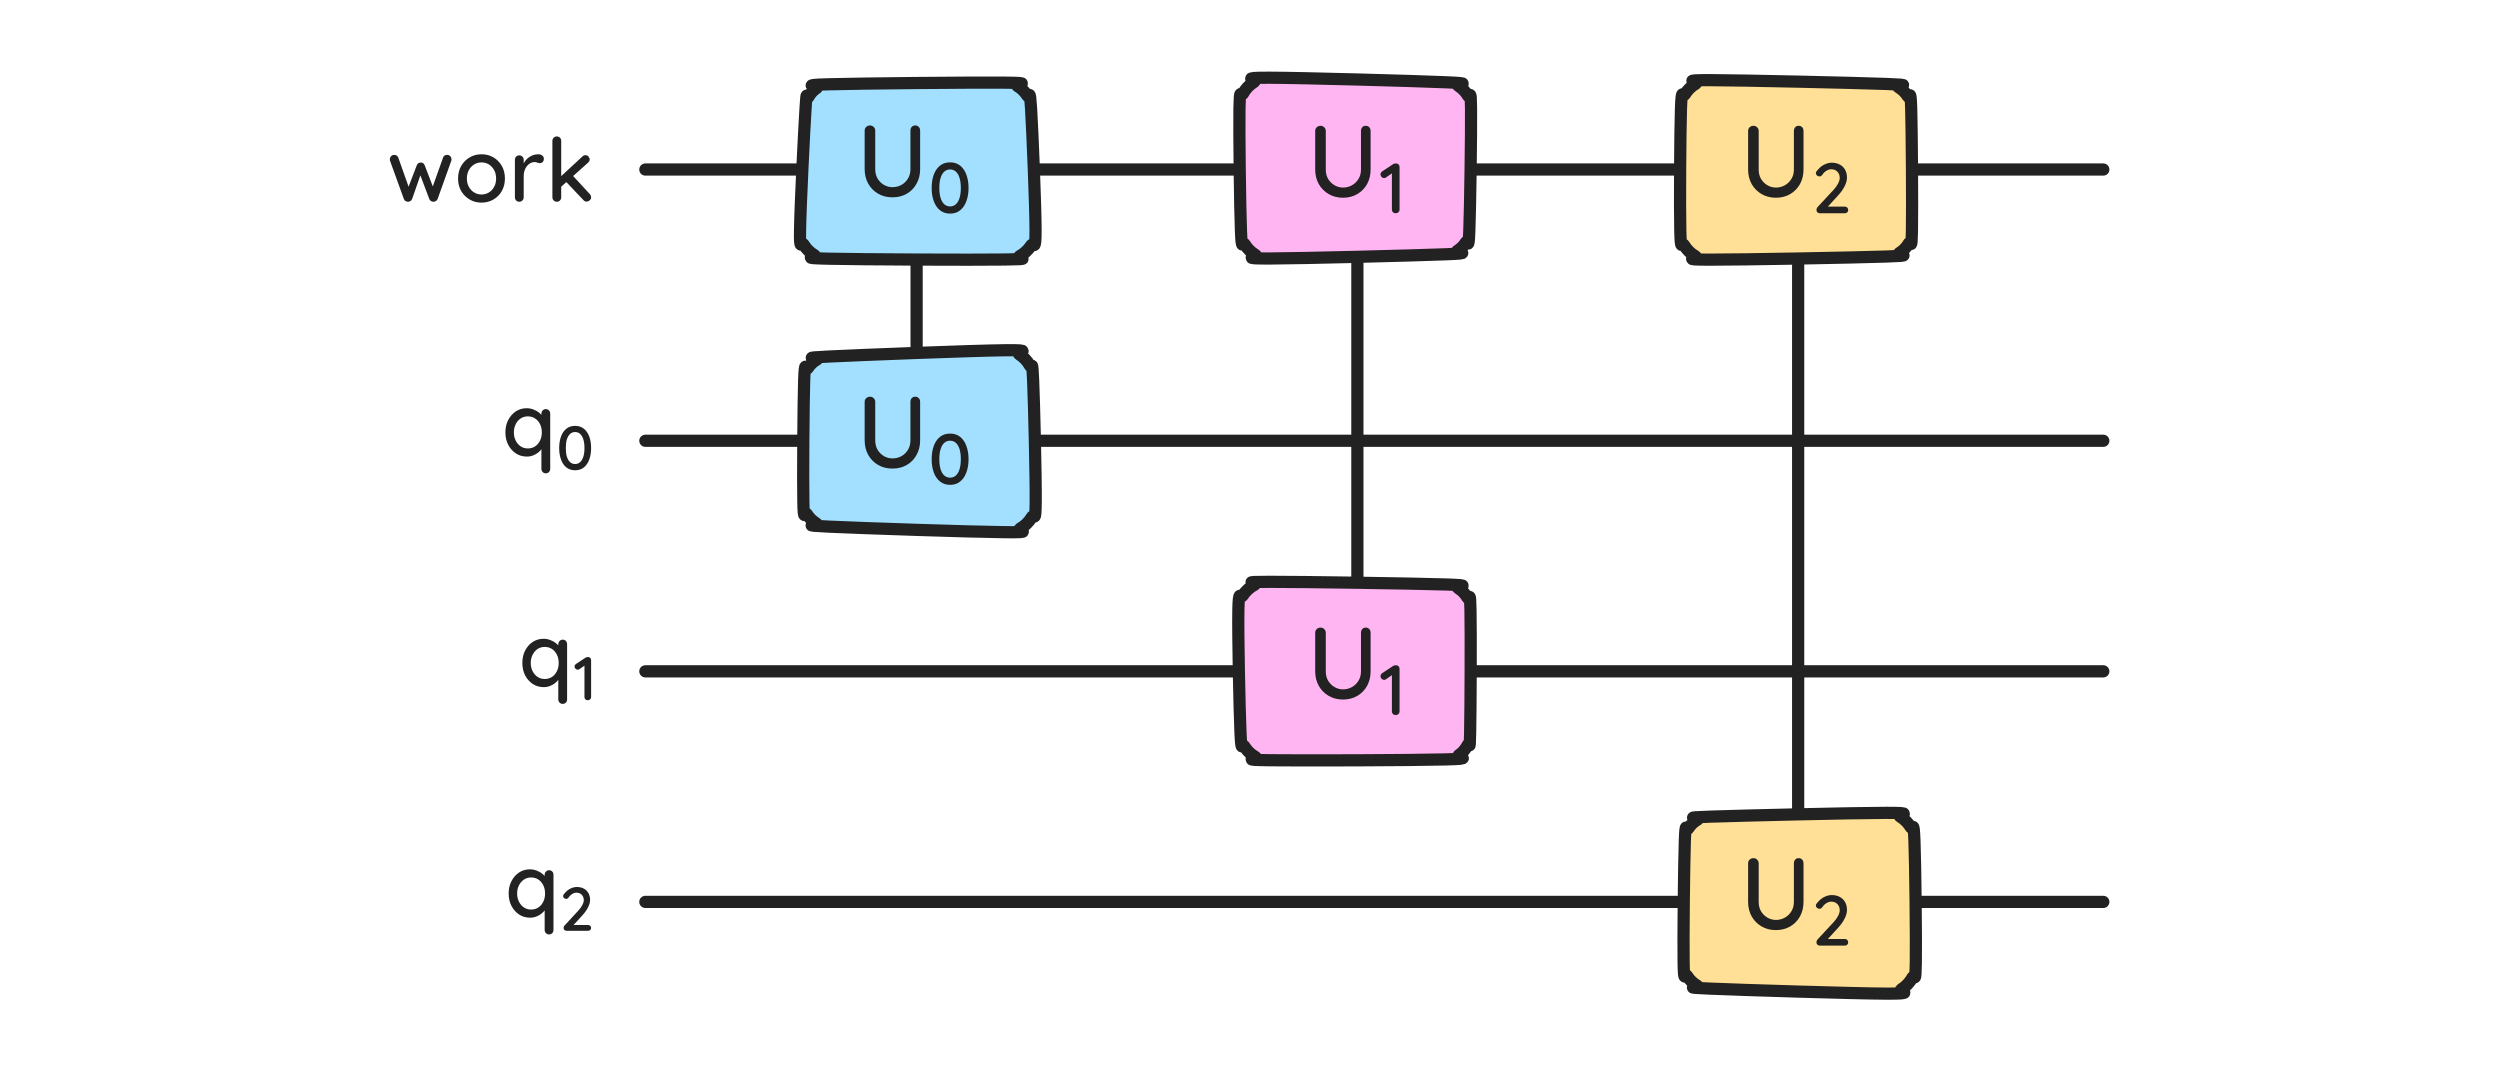
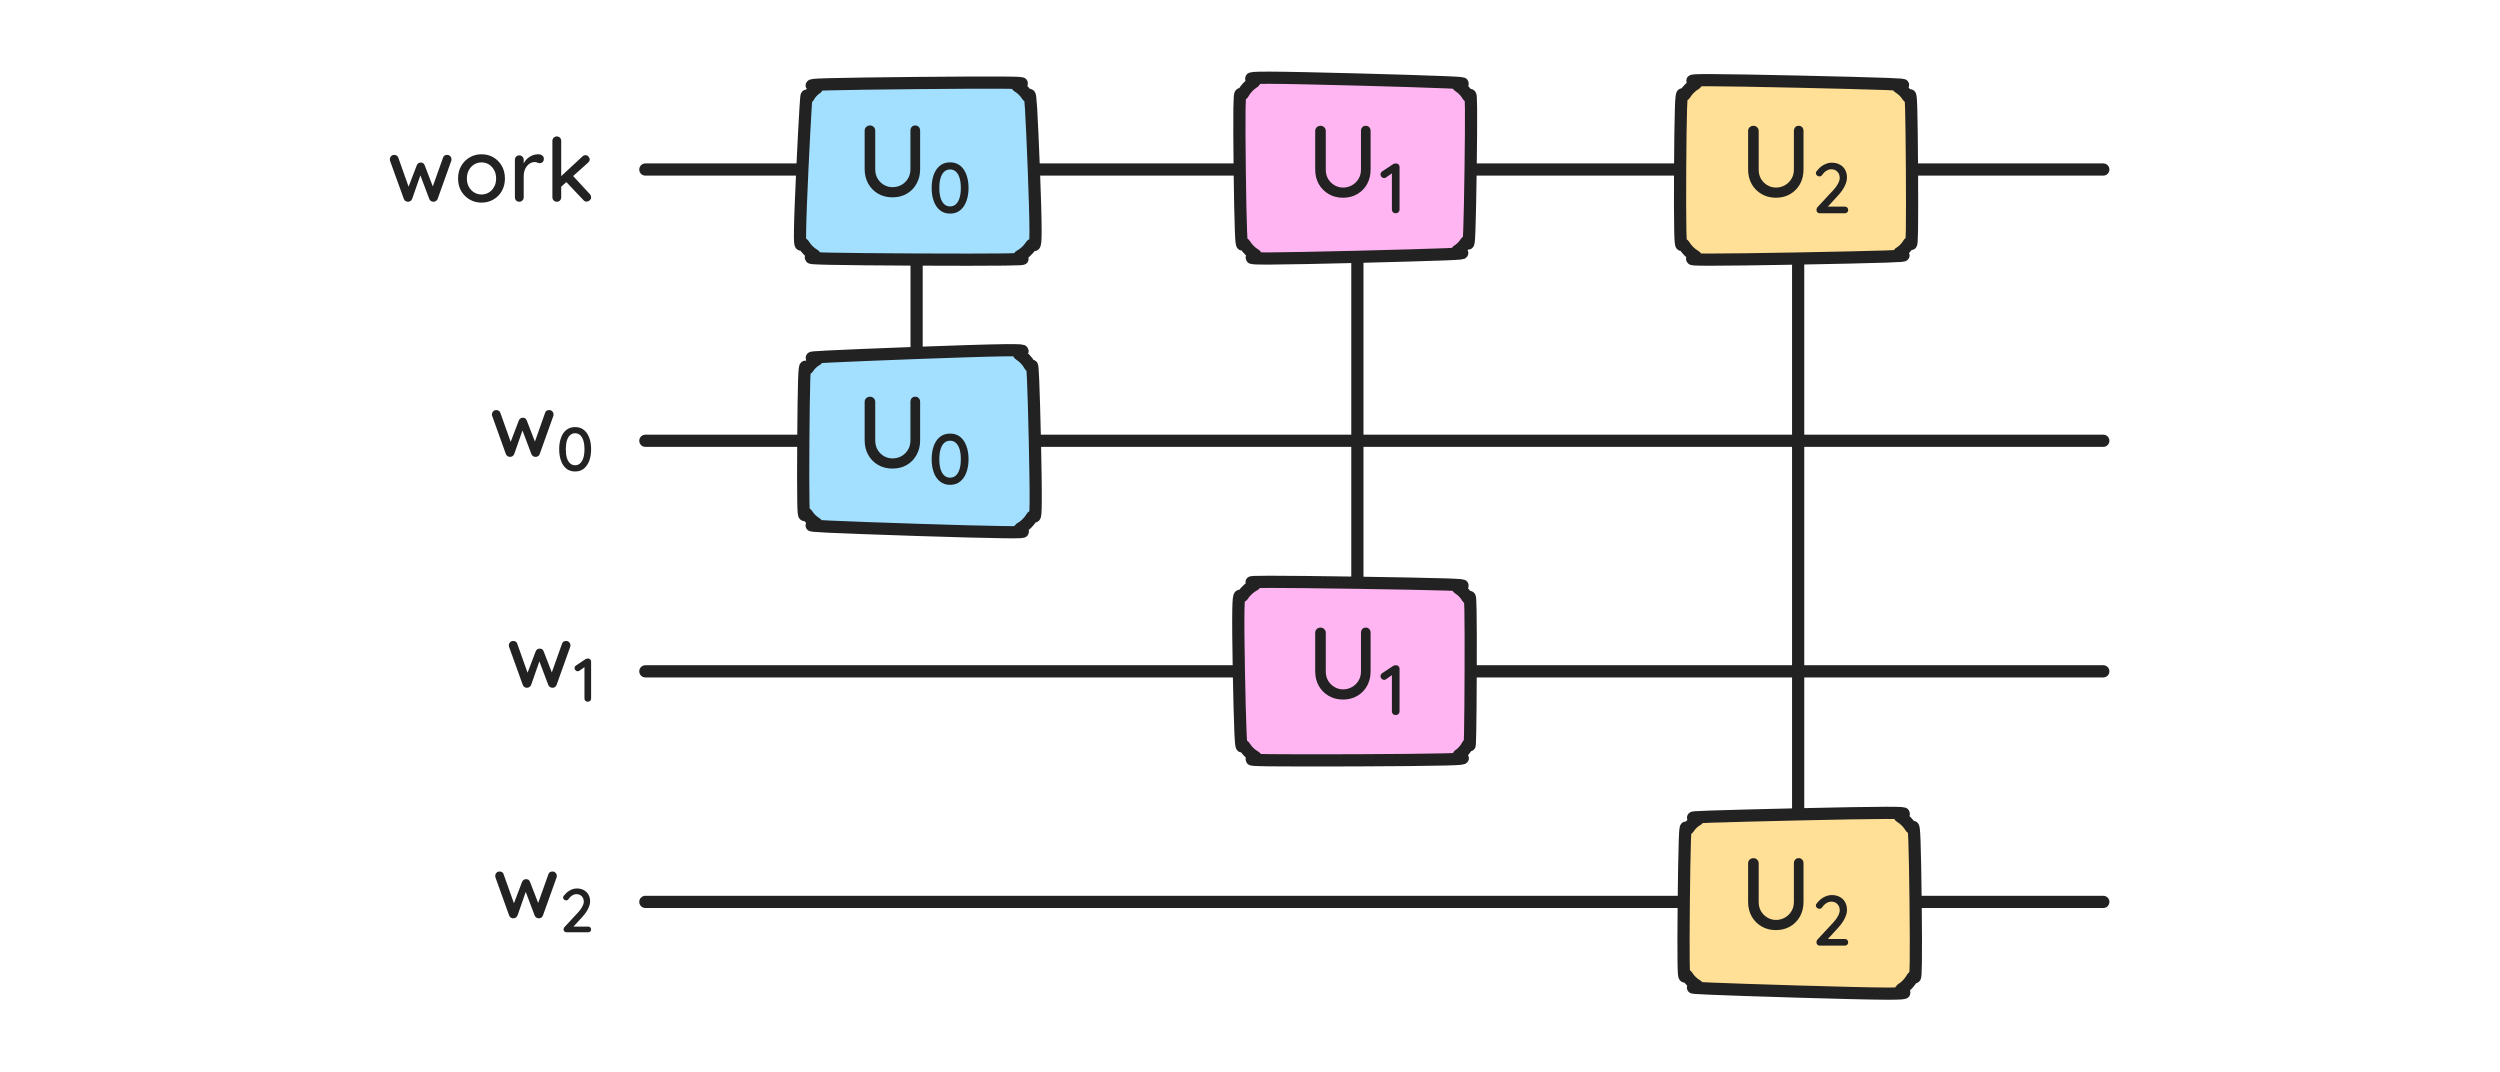
<svg xmlns="http://www.w3.org/2000/svg" viewBox="-95.17 -25 368.67 158" width="368.67" height="158">
  <g stroke-linecap="round" stroke-linejoin="round">
    <path d="M0,0C2.24,0 8.96,0 13.44,0C17.92,0 22.4,0 26.88,0C31.35,0 35.83,0 40.31,0C44.79,0 49.27,0 53.75,0C58.23,0 62.71,0 67.19,0C71.67,0 76.15,0 80.62,0C85.1,0 89.58,0 94.06,0C98.54,0 103.02,0 107.5,0C111.98,0 116.46,0 120.94,0C125.42,0 129.9,0 134.38,0C138.85,0 143.33,0 147.81,0C152.29,0 156.77,0 161.25,0C165.73,0 170.21,0 174.69,0C179.17,0 183.65,0 188.12,0C192.6,0 197.08,0 201.56,0C206.04,0 212.76,0 215,0" fill="none" stroke="#222222" stroke-width="1.8" />
    <path d="M0,40C2.24,40 8.96,40 13.44,40C17.92,40 22.4,40 26.88,40C31.35,40 35.83,40 40.31,40C44.79,40 49.27,40 53.75,40C58.23,40 62.71,40 67.19,40C71.67,40 76.15,40 80.62,40C85.1,40 89.58,40 94.06,40C98.54,40 103.02,40 107.5,40C111.98,40 116.46,40 120.94,40C125.42,40 129.9,40 134.38,40C138.85,40 143.33,40 147.81,40C152.29,40 156.77,40 161.25,40C165.73,40 170.21,40 174.69,40C179.17,40 183.65,40 188.12,40C192.6,40 197.08,40 201.56,40C206.04,40 212.76,40 215,40" fill="none" stroke="#222222" stroke-width="1.8" />
    <path d="M0,74C2.24,74 8.96,74 13.44,74C17.92,74 22.4,74 26.88,74C31.35,74 35.83,74 40.31,74C44.79,74 49.27,74 53.75,74C58.23,74 62.71,74 67.19,74C71.67,74 76.15,74 80.62,74C85.1,74 89.58,74 94.06,74C98.54,74 103.02,74 107.5,74C111.98,74 116.46,74 120.94,74C125.42,74 129.9,74 134.38,74C138.85,74 143.33,74 147.81,74C152.29,74 156.77,74 161.25,74C165.73,74 170.21,74 174.69,74C179.17,74 183.65,74 188.12,74C192.6,74 197.08,74 201.56,74C206.04,74 212.76,74 215,74" fill="none" stroke="#222222" stroke-width="1.8" />
    <path d="M0,108C2.24,108 8.96,108 13.44,108C17.92,108 22.4,108 26.88,108C31.35,108 35.83,108 40.31,108C44.79,108 49.27,108 53.75,108C58.23,108 62.71,108 67.19,108C71.67,108 76.15,108 80.62,108C85.1,108 89.58,108 94.06,108C98.54,108 103.02,108 107.5,108C111.98,108 116.46,108 120.94,108C125.42,108 129.9,108 134.38,108C138.85,108 143.33,108 147.81,108C152.29,108 156.77,108 161.25,108C165.73,108 170.21,108 174.69,108C179.17,108 183.65,108 188.12,108C192.6,108 197.08,108 201.56,108C206.04,108 212.76,108 215,108" fill="none" stroke="#222222" stroke-width="1.8" />
    <path d="M40,0C40,2.22 40,8.89 40,13.33C40,17.78 40,22.22 40,26.67C40,31.11 40,37.78 40,40" fill="none" stroke="#222222" stroke-width="1.8" />
    <path d="M105,0C105,2.06 105,8.22 105,12.33C105,16.44 105,20.56 105,24.67C105,28.78 105,32.89 105,37C105,41.11 105,45.22 105,49.33C105,53.44 105,57.56 105,61.67C105,65.78 105,71.94 105,74" fill="none" stroke="#222222" stroke-width="1.8" />
    <path d="M170,0C170,2.25 170,9 170,13.5C170,18 170,22.5 170,27C170,31.5 170,36 170,40.5C170,45 170,49.5 170,54C170,58.5 170,63 170,67.5C170,72 170,76.5 170,81C170,85.5 170,90 170,94.5C170,99 170,105.75 170,108" fill="none" stroke="#222222" stroke-width="1.8" />
    <path d="M54.9,-12.29C55.45,-11.98 55.98,-11.46 56.31,-10.91C56.64,-10.36 56.67,-12.32 56.88,-9C57.08,-5.68 57.55,5.63 57.54,9C57.54,12.37 57.25,10.6 56.86,11.23C56.47,11.86 55.82,12.44 55.18,12.78C54.54,13.12 57.7,13.21 53,13.27C48.3,13.34 31.68,13.26 27,13.15C22.32,13.04 25.52,12.96 24.91,12.61C24.31,12.27 23.72,11.7 23.37,11.1C23.02,10.49 22.76,12.35 22.81,9C22.85,5.65 23.41,-5.72 23.62,-9C23.82,-12.28 23.77,-10.2 24.05,-10.7C24.32,-11.21 24.77,-11.7 25.26,-12.01C25.75,-12.32 22.38,-12.44 27,-12.57C31.62,-12.7 48.35,-12.86 53,-12.81C57.65,-12.77 54.35,-12.61 54.9,-12.29Z" fill="#A3E0FF" stroke="#222222" stroke-width="1.8" />
    <path d="M55.16,27.27C55.77,27.64 56.34,28.25 56.68,28.87C57.02,29.5 57.03,27.65 57.18,31C57.33,34.35 57.6,45.62 57.56,49C57.53,52.38 57.35,50.63 56.97,51.29C56.59,51.95 55.94,52.58 55.28,52.94C54.62,53.31 57.71,53.53 53,53.48C48.29,53.44 31.64,52.88 27,52.66C22.36,52.44 25.71,52.46 25.18,52.16C24.65,51.85 24.15,51.36 23.83,50.83C23.52,50.3 23.36,52.3 23.3,49C23.23,45.7 23.31,34.29 23.42,31C23.54,27.71 23.67,29.75 23.98,29.26C24.29,28.76 24.78,28.31 25.29,28.03C25.79,27.75 22.38,27.81 27,27.58C31.62,27.35 48.31,26.7 53,26.65C57.69,26.6 54.54,26.9 55.16,27.27Z" fill="#A3E0FF" stroke="#222222" stroke-width="1.8" />
    <path d="M119.92,-12.32C120.47,-11.99 120.98,-11.45 121.29,-10.9C121.6,-10.35 121.73,-12.32 121.76,-9C121.8,-5.68 121.64,5.71 121.51,9C121.38,12.29 121.3,10.23 121,10.73C120.71,11.23 120.23,11.7 119.73,12C119.23,12.29 122.62,12.31 118,12.5C113.38,12.68 96.68,13.11 92,13.12C87.32,13.13 90.54,12.91 89.94,12.57C89.34,12.22 88.77,11.66 88.42,11.07C88.06,10.48 87.96,12.34 87.83,9C87.69,5.66 87.56,-5.63 87.61,-9C87.67,-12.37 87.79,-10.57 88.15,-11.22C88.5,-11.87 89.11,-12.52 89.75,-12.9C90.39,-13.29 87.29,-13.54 92,-13.54C96.71,-13.53 113.35,-13.07 118,-12.87C122.65,-12.67 119.37,-12.65 119.92,-12.32Z" fill="#FFB5F1" stroke="#222222" stroke-width="1.8" />
    <path d="M119.88,61.74C120.42,62.06 120.93,62.59 121.23,63.13C121.53,63.68 121.62,61.69 121.68,65C121.75,68.31 121.7,79.69 121.63,83C121.56,86.31 121.54,84.32 121.26,84.88C120.98,85.44 120.49,86.02 119.95,86.37C119.4,86.72 122.66,86.87 118,86.99C113.34,87.12 96.68,87.17 92,87.11C87.32,87.04 90.53,86.94 89.92,86.6C89.31,86.27 88.72,85.7 88.36,85.1C88,84.5 87.91,86.35 87.76,83C87.61,79.65 87.38,68.37 87.45,65C87.51,61.63 87.74,63.4 88.14,62.77C88.53,62.14 89.19,61.57 89.83,61.24C90.48,60.92 87.31,60.81 92,60.8C96.69,60.79 113.35,61.04 118,61.19C122.65,61.35 119.35,61.41 119.88,61.74Z" fill="#FFB5F1" stroke="#222222" stroke-width="1.8" />
    <path d="M184.81,-12.13C185.33,-11.83 185.84,-11.34 186.15,-10.82C186.46,-10.3 186.56,-12.3 186.67,-9C186.77,-5.7 186.84,5.68 186.78,9C186.72,12.32 186.61,10.35 186.3,10.91C185.99,11.46 185.47,12 184.92,12.32C184.37,12.64 187.65,12.67 183,12.83C178.35,12.99 161.7,13.3 157,13.29C152.3,13.28 155.45,13.12 154.82,12.77C154.19,12.42 153.57,11.82 153.2,11.19C152.84,10.56 152.7,12.37 152.62,9C152.54,5.63 152.6,-5.65 152.72,-9C152.84,-12.35 152.96,-10.52 153.32,-11.12C153.68,-11.73 154.28,-12.3 154.89,-12.65C155.51,-12.99 152.32,-13.18 157,-13.18C161.68,-13.17 178.37,-12.79 183,-12.62C187.63,-12.44 184.28,-12.43 184.81,-12.13Z" fill="#FFE096" stroke="#222222" stroke-width="1.8" />
    <path d="M185.06,95.44C185.65,95.78 186.22,96.35 186.57,96.94C186.92,97.53 187.02,95.66 187.15,99C187.28,102.34 187.41,113.63 187.35,117C187.3,120.37 187.18,118.56 186.82,119.21C186.47,119.85 185.88,120.49 185.24,120.88C184.6,121.26 187.71,121.54 183,121.53C178.29,121.51 161.65,120.99 157,120.79C152.35,120.59 155.64,120.64 155.08,120.33C154.52,120.02 153.97,119.49 153.64,118.94C153.31,118.38 153.17,120.32 153.11,117C153.05,113.68 153.17,102.31 153.29,99C153.41,95.69 153.5,97.68 153.81,97.16C154.13,96.64 154.65,96.14 155.18,95.86C155.72,95.57 152.36,95.6 157,95.43C161.64,95.27 178.32,94.87 183,94.87C187.68,94.87 184.46,95.09 185.06,95.44Z" fill="#FFE096" stroke="#222222" stroke-width="1.8" />
    <path d="M39.8,-6.5Q40.13,-6.5 40.32,-6.28Q40.52,-6.07 40.52,-5.74L40.52,-0.05Q40.52,1.15 39.99,2.09Q39.47,3.04 38.55,3.57Q37.64,4.1 36.44,4.1Q35.25,4.1 34.33,3.57Q33.41,3.04 32.87,2.09Q32.34,1.15 32.34,-0.05L32.34,-5.74Q32.34,-6.07 32.57,-6.28Q32.79,-6.5 33.15,-6.5Q33.44,-6.5 33.67,-6.28Q33.9,-6.07 33.9,-5.74L33.9,-0.05Q33.9,0.74 34.25,1.34Q34.61,1.93 35.19,2.27Q35.78,2.6 36.44,2.6Q37.16,2.6 37.76,2.27Q38.36,1.93 38.72,1.34Q39.09,0.74 39.09,-0.05L39.09,-5.74Q39.09,-6.07 39.28,-6.28Q39.47,-6.5 39.8,-6.5ZM44.94,6.5Q44.06,6.5 43.45,6.01Q42.84,5.52 42.53,4.67Q42.22,3.81 42.22,2.72Q42.22,1.62 42.53,0.76Q42.84,-0.09 43.45,-0.58Q44.06,-1.06 44.94,-1.06Q45.82,-1.06 46.42,-0.58Q47.03,-0.09 47.34,0.76Q47.66,1.62 47.66,2.72Q47.66,3.81 47.34,4.67Q47.03,5.52 46.42,6.01Q45.82,6.5 44.94,6.5ZM44.94,5.44Q45.43,5.44 45.78,5.13Q46.14,4.81 46.33,4.2Q46.52,3.59 46.52,2.72Q46.52,1.84 46.33,1.23Q46.14,0.62 45.78,0.3Q45.43,-0.01 44.94,-0.01Q44.45,-0.01 44.09,0.3Q43.73,0.62 43.54,1.23Q43.35,1.84 43.35,2.72Q43.35,3.59 43.54,4.2Q43.73,4.81 44.09,5.13Q44.45,5.44 44.94,5.44Z" fill="#222222" stroke="none" />
    <path d="M39.8,33.5Q40.13,33.5 40.32,33.72Q40.52,33.93 40.52,34.26L40.52,39.95Q40.52,41.15 39.99,42.09Q39.47,43.04 38.55,43.57Q37.64,44.1 36.44,44.1Q35.25,44.1 34.33,43.57Q33.41,43.04 32.87,42.09Q32.34,41.15 32.34,39.95L32.34,34.26Q32.34,33.93 32.57,33.72Q32.79,33.5 33.15,33.5Q33.44,33.5 33.67,33.72Q33.9,33.93 33.9,34.26L33.9,39.95Q33.9,40.74 34.25,41.34Q34.61,41.93 35.19,42.27Q35.78,42.6 36.44,42.6Q37.16,42.6 37.76,42.27Q38.36,41.93 38.72,41.34Q39.09,40.74 39.09,39.95L39.09,34.26Q39.09,33.93 39.28,33.72Q39.47,33.5 39.8,33.5ZM44.94,46.5Q44.06,46.5 43.45,46.01Q42.84,45.52 42.53,44.67Q42.22,43.81 42.22,42.72Q42.22,41.62 42.53,40.76Q42.84,39.91 43.45,39.42Q44.06,38.94 44.94,38.94Q45.82,38.94 46.42,39.42Q47.03,39.91 47.34,40.76Q47.66,41.62 47.66,42.72Q47.66,43.81 47.34,44.67Q47.03,45.52 46.42,46.01Q45.82,46.5 44.94,46.5ZM44.94,45.44Q45.43,45.44 45.78,45.13Q46.14,44.81 46.33,44.2Q46.52,43.59 46.52,42.72Q46.52,41.84 46.33,41.23Q46.14,40.62 45.78,40.3Q45.43,39.99 44.94,39.99Q44.45,39.99 44.09,40.3Q43.73,40.62 43.54,41.23Q43.35,41.84 43.35,42.72Q43.35,43.59 43.54,44.2Q43.73,44.81 44.09,45.13Q44.45,45.44 44.94,45.44Z" fill="#222222" stroke="none" />
    <path d="M106.23,-6.45Q106.57,-6.45 106.76,-6.23Q106.95,-6.01 106.95,-5.68L106.95,0Q106.95,1.2 106.43,2.15Q105.9,3.09 104.99,3.62Q104.08,4.16 102.88,4.16Q101.69,4.16 100.77,3.62Q99.85,3.09 99.31,2.15Q98.78,1.2 98.78,0L98.78,-5.68Q98.78,-6.01 99,-6.23Q99.23,-6.45 99.59,-6.45Q99.88,-6.45 100.11,-6.23Q100.34,-6.01 100.34,-5.68L100.34,0Q100.34,0.8 100.69,1.39Q101.05,1.98 101.63,2.32Q102.22,2.66 102.88,2.66Q103.6,2.66 104.2,2.32Q104.8,1.98 105.16,1.39Q105.53,0.8 105.53,0L105.53,-5.68Q105.53,-6.01 105.72,-6.23Q105.9,-6.45 106.23,-6.45ZM110.64,6.45Q110.4,6.45 110.24,6.29Q110.09,6.14 110.09,5.91L110.09,0.28L110.22,0.47L109.25,1.15Q109.12,1.26 108.94,1.26Q108.73,1.26 108.57,1.1Q108.41,0.93 108.41,0.72Q108.41,0.44 108.68,0.26L110.28,-0.8Q110.37,-0.86 110.48,-0.88Q110.59,-0.9 110.68,-0.9Q110.93,-0.9 111.07,-0.75Q111.22,-0.6 111.22,-0.37L111.22,5.91Q111.22,6.14 111.06,6.29Q110.89,6.45 110.64,6.45Z" fill="#222222" stroke="none" />
    <path d="M106.23,67.55Q106.57,67.55 106.76,67.77Q106.95,67.99 106.95,68.32L106.95,74Q106.95,75.2 106.43,76.15Q105.9,77.09 104.99,77.62Q104.08,78.16 102.88,78.16Q101.69,78.16 100.77,77.62Q99.85,77.09 99.31,76.15Q98.78,75.2 98.78,74L98.78,68.32Q98.78,67.99 99,67.77Q99.23,67.55 99.59,67.55Q99.88,67.55 100.11,67.77Q100.34,67.99 100.34,68.32L100.34,74Q100.34,74.8 100.69,75.39Q101.05,75.98 101.63,76.32Q102.22,76.66 102.88,76.66Q103.6,76.66 104.2,76.32Q104.8,75.98 105.16,75.39Q105.53,74.8 105.53,74L105.53,68.32Q105.53,67.99 105.72,67.77Q105.9,67.55 106.23,67.55ZM110.64,80.45Q110.4,80.45 110.24,80.29Q110.09,80.14 110.09,79.91L110.09,74.28L110.22,74.47L109.25,75.15Q109.12,75.26 108.94,75.26Q108.73,75.26 108.57,75.1Q108.41,74.93 108.41,74.72Q108.41,74.44 108.68,74.26L110.28,73.2Q110.37,73.14 110.48,73.12Q110.59,73.1 110.68,73.1Q110.93,73.1 111.07,73.25Q111.22,73.4 111.22,73.63L111.22,79.91Q111.22,80.14 111.06,80.29Q110.89,80.45 110.64,80.45Z" fill="#222222" stroke="none" />
    <path d="M170.08,-6.45Q170.41,-6.45 170.6,-6.23Q170.79,-6.01 170.79,-5.68L170.79,0Q170.79,1.2 170.27,2.15Q169.74,3.09 168.83,3.62Q167.92,4.16 166.72,4.16Q165.53,4.16 164.61,3.62Q163.69,3.09 163.15,2.15Q162.62,1.2 162.62,0L162.62,-5.68Q162.62,-6.01 162.84,-6.23Q163.07,-6.45 163.43,-6.45Q163.72,-6.45 163.95,-6.23Q164.18,-6.01 164.18,-5.68L164.18,0Q164.18,0.8 164.53,1.39Q164.89,1.98 165.47,2.32Q166.06,2.66 166.72,2.66Q167.44,2.66 168.04,2.32Q168.64,1.98 169,1.39Q169.37,0.8 169.37,0L169.37,-5.68Q169.37,-6.01 169.56,-6.23Q169.74,-6.45 170.08,-6.45ZM176.89,5.47Q177.1,5.47 177.24,5.61Q177.38,5.76 177.38,5.97Q177.38,6.18 177.24,6.31Q177.1,6.45 176.89,6.45L173.2,6.45Q172.97,6.45 172.83,6.31Q172.7,6.18 172.7,5.94Q172.7,5.73 172.84,5.56L175.19,3.03Q175.64,2.55 175.88,2.08Q176.13,1.61 176.13,1.25Q176.13,0.67 175.78,0.32Q175.44,-0.04 174.87,-0.04Q174.63,-0.04 174.38,0.07Q174.14,0.18 173.92,0.36Q173.71,0.55 173.55,0.79Q173.44,0.93 173.34,0.98Q173.23,1.02 173.14,1.02Q172.94,1.02 172.78,0.88Q172.61,0.73 172.61,0.55Q172.61,0.4 172.71,0.26Q172.8,0.13 172.95,-0.02Q173.18,-0.3 173.51,-0.53Q173.84,-0.75 174.21,-0.88Q174.58,-1.01 174.93,-1.01Q175.63,-1.01 176.14,-0.73Q176.65,-0.46 176.92,0.03Q177.2,0.52 177.2,1.2Q177.2,1.77 176.86,2.45Q176.52,3.14 175.91,3.8L174.28,5.58L174.17,5.47L176.89,5.47Z" fill="#222222" stroke="none" />
    <path d="M170.08,101.55Q170.41,101.55 170.6,101.77Q170.79,101.99 170.79,102.32L170.79,108Q170.79,109.2 170.27,110.15Q169.74,111.09 168.83,111.62Q167.92,112.16 166.72,112.16Q165.53,112.16 164.61,111.62Q163.69,111.09 163.15,110.15Q162.62,109.2 162.62,108L162.62,102.32Q162.62,101.99 162.84,101.77Q163.07,101.55 163.43,101.55Q163.72,101.55 163.95,101.77Q164.18,101.99 164.18,102.32L164.18,108Q164.18,108.8 164.53,109.39Q164.89,109.98 165.47,110.32Q166.06,110.66 166.72,110.66Q167.44,110.66 168.04,110.32Q168.64,109.98 169,109.39Q169.37,108.8 169.37,108L169.37,102.32Q169.37,101.99 169.56,101.77Q169.74,101.55 170.08,101.55ZM176.89,113.47Q177.1,113.47 177.24,113.61Q177.38,113.76 177.38,113.97Q177.38,114.18 177.24,114.31Q177.1,114.45 176.89,114.45L173.2,114.45Q172.97,114.45 172.83,114.31Q172.7,114.18 172.7,113.94Q172.7,113.73 172.84,113.56L175.19,111.03Q175.64,110.55 175.88,110.08Q176.13,109.61 176.13,109.25Q176.13,108.67 175.78,108.32Q175.44,107.96 174.87,107.96Q174.63,107.96 174.38,108.07Q174.14,108.18 173.92,108.36Q173.71,108.55 173.55,108.79Q173.44,108.93 173.34,108.98Q173.23,109.02 173.14,109.02Q172.94,109.02 172.78,108.88Q172.61,108.73 172.61,108.55Q172.61,108.4 172.71,108.26Q172.8,108.13 172.95,107.98Q173.18,107.7 173.51,107.47Q173.84,107.25 174.21,107.12Q174.58,106.99 174.93,106.99Q175.63,106.99 176.14,107.27Q176.65,107.54 176.92,108.03Q177.2,108.52 177.2,109.2Q177.2,109.77 176.86,110.45Q176.52,111.14 175.91,111.8L174.28,113.58L174.17,113.47L176.89,113.47Z" fill="#222222" stroke="none" />
    <path d="M-29.22,-2.16Q-28.97,-2.16 -28.78,-1.97Q-28.59,-1.78 -28.59,-1.48Q-28.59,-1.42 -28.6,-1.35Q-28.62,-1.29 -28.64,-1.23L-30.63,4.33Q-30.71,4.55 -30.91,4.66Q-31.1,4.77 -31.31,4.75Q-31.69,4.72 -31.87,4.33L-33.34,0.43L-33.04,0.46L-34.39,4.33Q-34.57,4.72 -34.95,4.75Q-35.14,4.77 -35.35,4.66Q-35.55,4.55 -35.62,4.33L-37.63,-1.23Q-37.68,-1.35 -37.68,-1.48Q-37.68,-1.75 -37.5,-1.96Q-37.33,-2.16 -37.03,-2.16Q-36.82,-2.16 -36.66,-2.05Q-36.5,-1.95 -36.43,-1.74L-34.77,2.95L-35.07,2.93L-33.71,-0.62Q-33.55,-1.03 -33.12,-1.03Q-32.88,-1.03 -32.75,-0.92Q-32.62,-0.82 -32.54,-0.62L-31.17,2.94L-31.52,2.98L-29.84,-1.74Q-29.71,-2.16 -29.22,-2.16ZM-20.71,1.33Q-20.71,2.37 -21.17,3.17Q-21.62,3.97 -22.4,4.42Q-23.18,4.88 -24.16,4.88Q-25.13,4.88 -25.91,4.42Q-26.69,3.97 -27.16,3.17Q-27.62,2.37 -27.62,1.33Q-27.62,0.27 -27.16,-0.53Q-26.69,-1.33 -25.91,-1.79Q-25.13,-2.25 -24.16,-2.25Q-23.18,-2.25 -22.4,-1.79Q-21.62,-1.33 -21.17,-0.53Q-20.71,0.27 -20.71,1.33ZM-22.01,1.33Q-22.01,0.61 -22.3,0.09Q-22.59,-0.44 -23.07,-0.75Q-23.56,-1.05 -24.16,-1.05Q-24.76,-1.05 -25.25,-0.75Q-25.74,-0.44 -26.03,0.09Q-26.32,0.61 -26.32,1.33Q-26.32,2.02 -26.03,2.55Q-25.74,3.08 -25.25,3.38Q-24.76,3.68 -24.16,3.68Q-23.56,3.68 -23.07,3.38Q-22.59,3.08 -22.3,2.55Q-22.01,2.02 -22.01,1.33ZM-18.59,4.75Q-18.88,4.75 -19.06,4.56Q-19.24,4.37 -19.24,4.08L-19.24,-1.43Q-19.24,-1.72 -19.06,-1.9Q-18.88,-2.09 -18.59,-2.09Q-18.32,-2.09 -18.13,-1.9Q-17.94,-1.72 -17.94,-1.43L-17.94,0.03L-18.07,-0.53Q-17.97,-0.9 -17.76,-1.21Q-17.54,-1.52 -17.24,-1.75Q-16.94,-1.99 -16.57,-2.12Q-16.2,-2.25 -15.8,-2.25Q-15.46,-2.25 -15.21,-2.07Q-14.97,-1.88 -14.97,-1.61Q-14.97,-1.26 -15.15,-1.1Q-15.33,-0.94 -15.55,-0.94Q-15.75,-0.94 -15.93,-1.02Q-16.11,-1.1 -16.36,-1.1Q-16.63,-1.1 -16.92,-0.96Q-17.2,-0.82 -17.44,-0.54Q-17.67,-0.26 -17.81,0.12Q-17.94,0.49 -17.94,0.96L-17.94,4.08Q-17.94,4.37 -18.13,4.56Q-18.32,4.75 -18.59,4.75ZM-13.06,4.75Q-13.33,4.75 -13.52,4.56Q-13.71,4.37 -13.71,4.08L-13.71,-4.21Q-13.71,-4.5 -13.52,-4.69Q-13.33,-4.88 -13.06,-4.88Q-12.77,-4.88 -12.59,-4.69Q-12.41,-4.5 -12.41,-4.21L-12.41,4.08Q-12.41,4.37 -12.59,4.56Q-12.77,4.75 -13.06,4.75ZM-8.82,-2.12Q-8.57,-2.12 -8.39,-1.91Q-8.21,-1.7 -8.21,-1.49Q-8.21,-1.23 -8.45,-1.01L-12.52,2.63L-12.58,1.13L-9.3,-1.91Q-9.09,-2.12 -8.82,-2.12ZM-8.66,4.73Q-8.94,4.73 -9.13,4.51L-11.73,1.77L-10.74,0.86L-8.21,3.6Q-8,3.82 -8,4.1Q-8,4.38 -8.23,4.56Q-8.45,4.73 -8.66,4.73Z" fill="#222222" stroke="none" />
-     <path d="M-14.68,35.33Q-14.4,35.33 -14.22,35.52Q-14.03,35.71 -14.03,36L-14.03,44.13Q-14.03,44.42 -14.22,44.61Q-14.4,44.8 -14.68,44.8Q-14.96,44.8 -15.14,44.61Q-15.33,44.42 -15.33,44.13L-15.33,40.6L-15.06,40.61Q-15.06,40.84 -15.25,41.14Q-15.44,41.43 -15.76,41.7Q-16.09,41.98 -16.53,42.15Q-16.97,42.33 -17.48,42.33Q-18.37,42.33 -19.09,41.87Q-19.8,41.4 -20.22,40.6Q-20.64,39.8 -20.64,38.76Q-20.64,37.72 -20.22,36.93Q-19.8,36.13 -19.1,35.66Q-18.39,35.2 -17.52,35.2Q-16.97,35.2 -16.5,35.39Q-16.02,35.57 -15.67,35.85Q-15.32,36.14 -15.12,36.46Q-14.93,36.78 -14.93,37.06L-15.33,37.1L-15.33,36Q-15.33,35.72 -15.14,35.53Q-14.96,35.33 -14.68,35.33ZM-17.33,41.13Q-16.71,41.13 -16.25,40.82Q-15.79,40.51 -15.53,39.97Q-15.27,39.44 -15.27,38.76Q-15.27,38.09 -15.53,37.56Q-15.79,37.02 -16.26,36.71Q-16.72,36.4 -17.33,36.4Q-17.93,36.4 -18.39,36.71Q-18.86,37.02 -19.12,37.56Q-19.39,38.09 -19.39,38.76Q-19.39,39.44 -19.12,39.97Q-18.86,40.51 -18.39,40.82Q-17.93,41.13 -17.33,41.13ZM-10.36,44.35Q-11.12,44.35 -11.65,43.93Q-12.18,43.51 -12.44,42.76Q-12.71,42.02 -12.71,41.08Q-12.71,40.12 -12.44,39.38Q-12.18,38.64 -11.65,38.22Q-11.12,37.8 -10.36,37.8Q-9.59,37.8 -9.07,38.22Q-8.55,38.64 -8.27,39.38Q-8,40.12 -8,41.08Q-8,42.02 -8.27,42.76Q-8.55,43.51 -9.07,43.93Q-9.59,44.35 -10.36,44.35ZM-10.36,43.43Q-9.93,43.43 -9.63,43.16Q-9.32,42.89 -9.15,42.36Q-8.98,41.83 -8.98,41.08Q-8.98,40.31 -9.15,39.78Q-9.32,39.26 -9.63,38.98Q-9.93,38.71 -10.36,38.71Q-10.78,38.71 -11.09,38.98Q-11.4,39.26 -11.57,39.78Q-11.73,40.31 -11.73,41.08Q-11.73,41.83 -11.57,42.36Q-11.4,42.89 -11.09,43.16Q-10.78,43.43 -10.36,43.43Z" fill="#222222" stroke="none" />
-     <path d="M-12.19,69.33Q-11.9,69.33 -11.72,69.52Q-11.54,69.71 -11.54,70L-11.54,78.13Q-11.54,78.42 -11.72,78.61Q-11.9,78.8 -12.19,78.8Q-12.46,78.8 -12.65,78.61Q-12.84,78.42 -12.84,78.13L-12.84,74.6L-12.57,74.61Q-12.57,74.84 -12.76,75.14Q-12.94,75.43 -13.27,75.7Q-13.59,75.98 -14.04,76.15Q-14.48,76.33 -14.99,76.33Q-15.88,76.33 -16.6,75.87Q-17.31,75.4 -17.73,74.6Q-18.14,73.8 -18.14,72.76Q-18.14,71.72 -17.73,70.93Q-17.31,70.13 -16.61,69.66Q-15.9,69.2 -15.02,69.2Q-14.48,69.2 -14.01,69.39Q-13.53,69.57 -13.18,69.85Q-12.83,70.14 -12.63,70.46Q-12.44,70.78 -12.44,71.06L-12.84,71.1L-12.84,70Q-12.84,69.72 -12.65,69.53Q-12.46,69.33 -12.19,69.33ZM-14.84,75.13Q-14.22,75.13 -13.76,74.82Q-13.3,74.51 -13.04,73.97Q-12.78,73.44 -12.78,72.76Q-12.78,72.09 -13.04,71.56Q-13.3,71.02 -13.76,70.71Q-14.23,70.4 -14.84,70.4Q-15.44,70.4 -15.9,70.71Q-16.36,71.02 -16.63,71.56Q-16.9,72.09 -16.9,72.76Q-16.9,73.44 -16.63,73.97Q-16.36,74.51 -15.9,74.82Q-15.44,75.13 -14.84,75.13ZM-8.5,78.26Q-8.71,78.26 -8.85,78.13Q-8.98,78 -8.98,77.8L-8.98,72.92L-8.86,73.08L-9.71,73.67Q-9.82,73.76 -9.97,73.76Q-10.16,73.76 -10.3,73.62Q-10.44,73.48 -10.44,73.29Q-10.44,73.05 -10.2,72.9L-8.82,71.98Q-8.74,71.93 -8.64,71.91Q-8.55,71.89 -8.46,71.89Q-8.26,71.89 -8.13,72.02Q-8,72.15 -8,72.35L-8,77.8Q-8,78 -8.14,78.13Q-8.28,78.26 -8.5,78.26Z" fill="#222222" stroke="none" />
-     <path d="M-14.2,103.33Q-13.92,103.33 -13.73,103.52Q-13.55,103.71 -13.55,104L-13.55,112.13Q-13.55,112.42 -13.73,112.61Q-13.92,112.8 -14.2,112.8Q-14.47,112.8 -14.66,112.61Q-14.85,112.42 -14.85,112.13L-14.85,108.6L-14.58,108.61Q-14.58,108.84 -14.77,109.14Q-14.96,109.43 -15.28,109.7Q-15.61,109.98 -16.05,110.15Q-16.49,110.33 -17,110.33Q-17.89,110.33 -18.61,109.87Q-19.32,109.4 -19.74,108.6Q-20.16,107.8 -20.16,106.76Q-20.16,105.72 -19.74,104.93Q-19.32,104.13 -18.62,103.66Q-17.91,103.2 -17.04,103.2Q-16.49,103.2 -16.02,103.39Q-15.54,103.57 -15.19,103.85Q-14.84,104.14 -14.64,104.46Q-14.45,104.78 -14.45,105.06L-14.85,105.1L-14.85,104Q-14.85,103.72 -14.66,103.53Q-14.47,103.33 -14.2,103.33ZM-16.85,109.13Q-16.23,109.13 -15.77,108.82Q-15.31,108.51 -15.05,107.97Q-14.79,107.44 -14.79,106.76Q-14.79,106.09 -15.05,105.56Q-15.31,105.02 -15.77,104.71Q-16.24,104.4 -16.85,104.4Q-17.45,104.4 -17.91,104.71Q-18.37,105.02 -18.64,105.56Q-18.91,106.09 -18.91,106.76Q-18.91,107.44 -18.64,107.97Q-18.37,108.51 -17.91,108.82Q-17.45,109.13 -16.85,109.13ZM-8.43,111.41Q-8.25,111.41 -8.12,111.54Q-8,111.66 -8,111.84Q-8,112.02 -8.12,112.14Q-8.25,112.26 -8.43,112.26L-11.62,112.26Q-11.82,112.26 -11.94,112.14Q-12.06,112.02 -12.06,111.82Q-12.06,111.64 -11.93,111.5L-9.9,109.3Q-9.51,108.88 -9.3,108.48Q-9.08,108.07 -9.08,107.76Q-9.08,107.26 -9.38,106.95Q-9.68,106.64 -10.18,106.64Q-10.38,106.64 -10.6,106.73Q-10.81,106.83 -11,106.99Q-11.19,107.15 -11.32,107.35Q-11.41,107.48 -11.5,107.52Q-11.59,107.56 -11.68,107.56Q-11.85,107.56 -11.99,107.43Q-12.13,107.31 -12.13,107.15Q-12.13,107.02 -12.05,106.9Q-11.97,106.78 -11.84,106.66Q-11.64,106.41 -11.35,106.21Q-11.07,106.02 -10.75,105.91Q-10.43,105.8 -10.12,105.8Q-9.52,105.8 -9.08,106.04Q-8.64,106.27 -8.4,106.7Q-8.15,107.13 -8.15,107.71Q-8.15,108.2 -8.45,108.8Q-8.75,109.39 -9.27,109.97L-10.68,111.51L-10.78,111.41L-8.43,111.41Z" fill="#222222" stroke="none" />
+     <path d="M-14.16,35.47Q-13.92,35.47 -13.73,35.66Q-13.54,35.85 -13.54,36.15Q-13.54,36.21 -13.55,36.28Q-13.56,36.34 -13.59,36.39L-15.58,41.96Q-15.66,42.18 -15.85,42.29Q-16.05,42.4 -16.26,42.37Q-16.63,42.35 -16.81,41.96L-18.28,38.06L-17.98,38.08L-19.34,41.96Q-19.52,42.35 -19.9,42.37Q-20.09,42.4 -20.29,42.29Q-20.49,42.18 -20.57,41.96L-22.57,36.39Q-22.63,36.28 -22.63,36.15Q-22.63,35.87 -22.45,35.67Q-22.27,35.47 -21.98,35.47Q-21.77,35.47 -21.61,35.58Q-21.44,35.68 -21.38,35.89L-19.71,40.58L-20.01,40.55L-18.66,37.01Q-18.49,36.6 -18.06,36.6Q-17.83,36.6 -17.7,36.71Q-17.57,36.81 -17.49,37.01L-16.11,40.57L-16.46,40.61L-14.79,35.89Q-14.66,35.47 -14.16,35.47ZM-10.36,44.53Q-11.12,44.53 -11.65,44.11Q-12.18,43.68 -12.44,42.94Q-12.71,42.2 -12.71,41.25Q-12.71,40.3 -12.44,39.56Q-12.18,38.81 -11.65,38.4Q-11.12,37.98 -10.36,37.98Q-9.59,37.98 -9.07,38.4Q-8.55,38.81 -8.27,39.56Q-8,40.3 -8,41.25Q-8,42.2 -8.27,42.94Q-8.55,43.68 -9.07,44.11Q-9.59,44.53 -10.36,44.53ZM-10.36,43.61Q-9.93,43.61 -9.63,43.34Q-9.32,43.06 -9.15,42.54Q-8.98,42.01 -8.98,41.25Q-8.98,40.49 -9.15,39.96Q-9.32,39.43 -9.63,39.16Q-9.93,38.89 -10.36,38.89Q-10.78,38.89 -11.09,39.16Q-11.4,39.43 -11.57,39.96Q-11.73,40.49 -11.73,41.25Q-11.73,42.01 -11.57,42.54Q-11.4,43.06 -11.09,43.34Q-10.78,43.61 -10.36,43.61Z" fill="#222222" stroke="none" />
+     <path d="M-11.67,69.52Q-11.42,69.52 -11.24,69.71Q-11.05,69.89 -11.05,70.19Q-11.05,70.26 -11.06,70.32Q-11.07,70.39 -11.1,70.44L-13.09,76Q-13.17,76.22 -13.36,76.34Q-13.56,76.45 -13.76,76.42Q-14.14,76.39 -14.32,76L-15.79,72.1L-15.49,72.13L-16.84,76Q-17.03,76.39 -17.4,76.42Q-17.6,76.45 -17.8,76.34Q-18,76.22 -18.08,76L-20.08,70.44Q-20.13,70.32 -20.13,70.19Q-20.13,69.92 -19.96,69.72Q-19.78,69.52 -19.48,69.52Q-19.28,69.52 -19.11,69.62Q-18.95,69.72 -18.89,69.93L-17.22,74.63L-17.52,74.6L-16.17,71.05Q-16,70.65 -15.57,70.65Q-15.34,70.65 -15.21,70.75Q-15.08,70.86 -15,71.05L-13.62,74.61L-13.97,74.65L-12.29,69.93Q-12.16,69.52 -11.67,69.52ZM-8.5,78.48Q-8.71,78.48 -8.85,78.35Q-8.98,78.22 -8.98,78.02L-8.98,73.14L-8.86,73.3L-9.71,73.9Q-9.82,73.99 -9.97,73.99Q-10.16,73.99 -10.3,73.85Q-10.44,73.71 -10.44,73.51Q-10.44,73.28 -10.2,73.12L-8.82,72.2Q-8.74,72.15 -8.64,72.13Q-8.55,72.11 -8.46,72.11Q-8.26,72.11 -8.13,72.25Q-8,72.38 -8,72.58L-8,78.02Q-8,78.22 -8.14,78.35Q-8.28,78.48 -8.5,78.48Z" fill="#222222" stroke="none" />
+     <path d="M-13.68,103.52Q-13.43,103.52 -13.25,103.71Q-13.06,103.89 -13.06,104.19Q-13.06,104.26 -13.07,104.32Q-13.08,104.39 -13.11,104.44L-15.1,110Q-15.18,110.22 -15.37,110.34Q-15.57,110.45 -15.77,110.42Q-16.15,110.39 -16.33,110L-17.8,106.1L-17.5,106.13L-18.85,110Q-19.04,110.39 -19.41,110.42Q-19.61,110.45 -19.81,110.34Q-20.01,110.22 -20.09,110L-22.09,104.44Q-22.14,104.32 -22.14,104.19Q-22.14,103.92 -21.97,103.72Q-21.79,103.52 -21.49,103.52Q-21.29,103.52 -21.12,103.62Q-20.96,103.72 -20.9,103.93L-19.23,108.63L-19.53,108.6L-18.18,105.05Q-18.01,104.65 -17.58,104.65Q-17.35,104.65 -17.22,104.75Q-17.09,104.86 -17.01,105.05L-15.63,108.61L-15.98,108.65L-14.3,103.93Q-14.17,103.52 -13.68,103.52ZM-8.43,111.64Q-8.25,111.64 -8.12,111.76Q-8,111.88 -8,112.06Q-8,112.25 -8.12,112.36Q-8.25,112.48 -8.43,112.48L-11.62,112.48Q-11.82,112.48 -11.94,112.36Q-12.06,112.25 -12.06,112.05Q-12.06,111.86 -11.93,111.72L-9.9,109.53Q-9.51,109.11 -9.3,108.7Q-9.08,108.29 -9.08,107.98Q-9.08,107.48 -9.38,107.17Q-9.68,106.86 -10.18,106.86Q-10.38,106.86 -10.6,106.95Q-10.81,107.05 -11,107.21Q-11.18,107.37 -11.32,107.58Q-11.41,107.71 -11.5,107.74Q-11.59,107.78 -11.68,107.78Q-11.85,107.78 -11.99,107.66Q-12.13,107.53 -12.13,107.37Q-12.13,107.24 -12.05,107.12Q-11.97,107 -11.84,106.88Q-11.64,106.63 -11.35,106.44Q-11.07,106.24 -10.75,106.13Q-10.43,106.02 -10.12,106.02Q-9.52,106.02 -9.08,106.26Q-8.64,106.5 -8.4,106.92Q-8.15,107.35 -8.15,107.93Q-8.15,108.42 -8.45,109.02Q-8.75,109.62 -9.27,110.19L-10.68,111.73L-10.78,111.64L-8.43,111.64Z" fill="#222222" stroke="none" />
  </g>
</svg>
